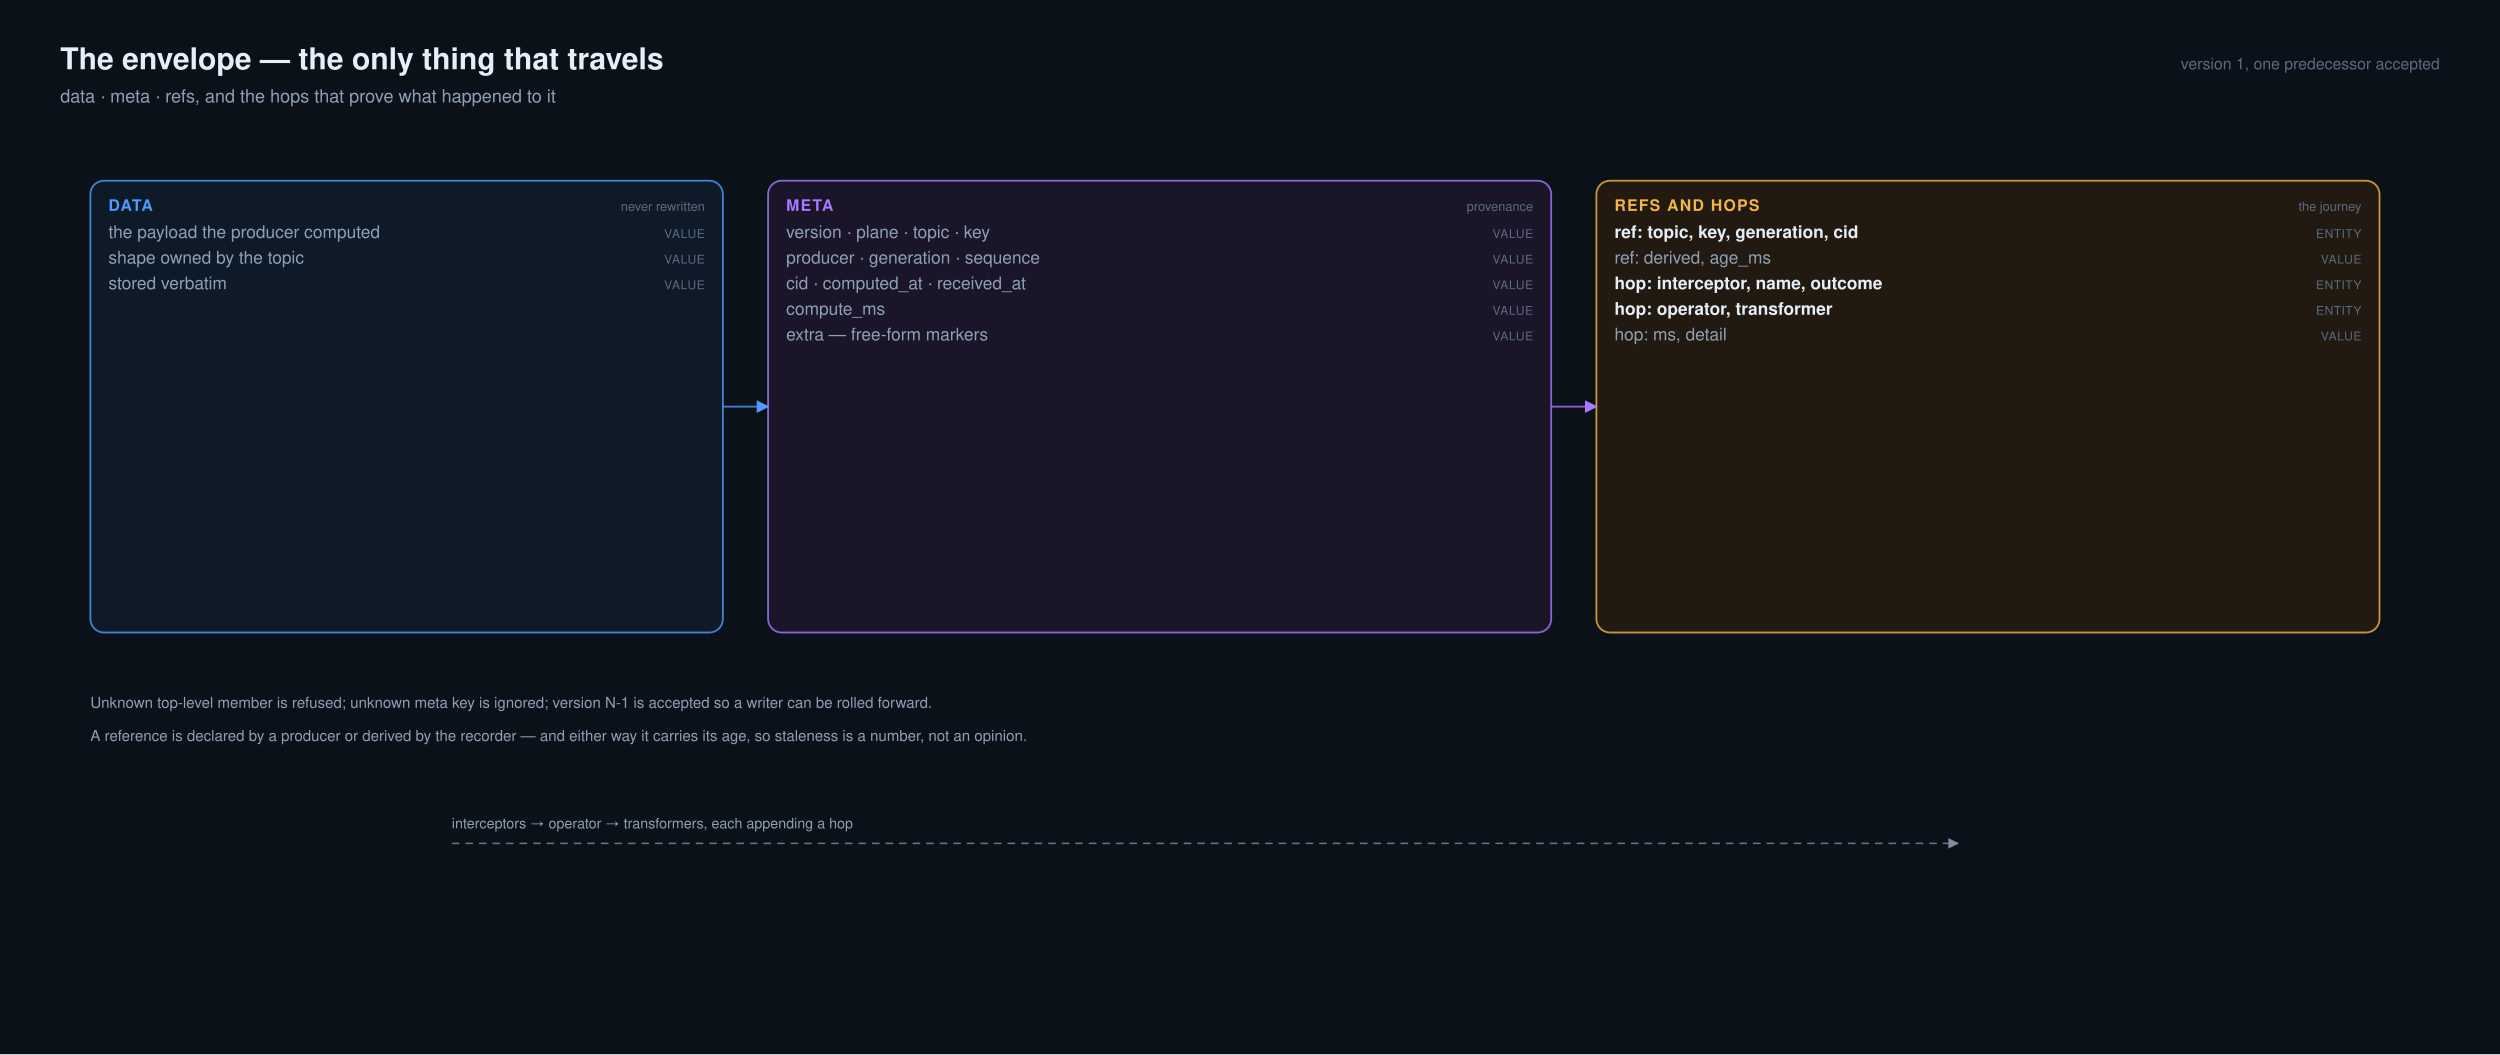
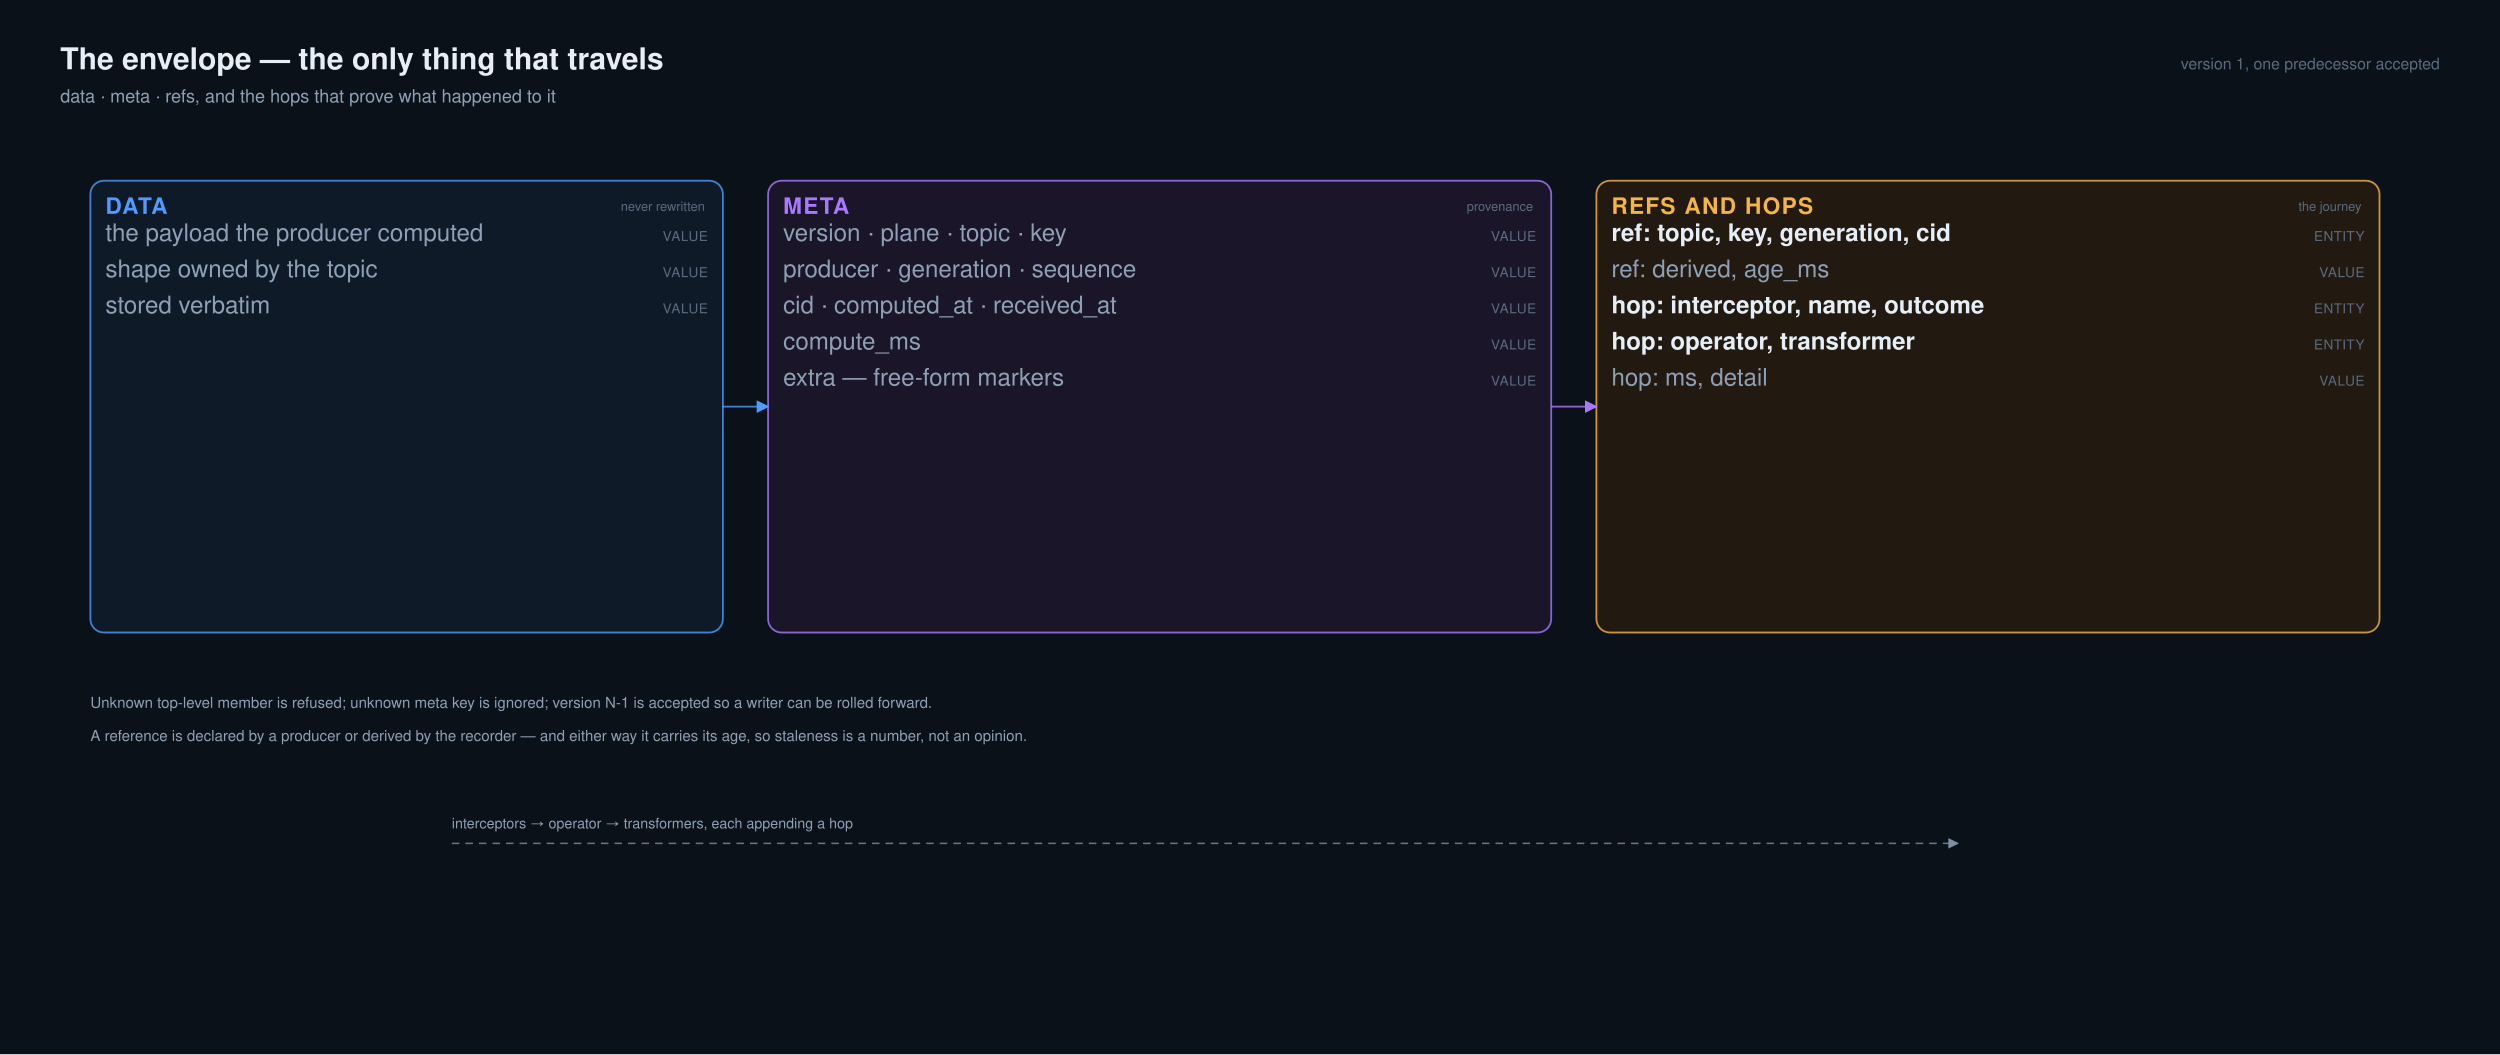
<svg xmlns="http://www.w3.org/2000/svg" width="1660" height="700" viewBox="0 0 1660 700" font-family="-apple-system, BlinkMacSystemFont, Helvetica, Arial, sans-serif">
  <rect width="1660" height="700" fill="#0b1118" />
  <marker id="a-market" viewBox="0 0 10 10" refX="9" refY="5" markerWidth="7" markerHeight="7" orient="auto-start-reverse">
    <path d="M 0 0 L 10 5 L 0 10 z" fill="#4f9bff" />
  </marker>
  <marker id="a-intel" viewBox="0 0 10 10" refX="9" refY="5" markerWidth="7" markerHeight="7" orient="auto-start-reverse">
    <path d="M 0 0 L 10 5 L 0 10 z" fill="#38d39f" />
  </marker>
  <marker id="a-model" viewBox="0 0 10 10" refX="9" refY="5" markerWidth="7" markerHeight="7" orient="auto-start-reverse">
    <path d="M 0 0 L 10 5 L 0 10 z" fill="#f5b544" />
  </marker>
  <marker id="a-risk" viewBox="0 0 10 10" refX="9" refY="5" markerWidth="7" markerHeight="7" orient="auto-start-reverse">
    <path d="M 0 0 L 10 5 L 0 10 z" fill="#ef6b6b" />
  </marker>
  <marker id="a-evidence" viewBox="0 0 10 10" refX="9" refY="5" markerWidth="7" markerHeight="7" orient="auto-start-reverse">
    <path d="M 0 0 L 10 5 L 0 10 z" fill="#a879ff" />
  </marker>
  <marker id="a-control" viewBox="0 0 10 10" refX="9" refY="5" markerWidth="7" markerHeight="7" orient="auto-start-reverse">
    <path d="M 0 0 L 10 5 L 0 10 z" fill="#7f8ea3" />
  </marker>
  <text x="40" y="46" fill="#e6eef8" font-size="20" font-weight="700">The envelope — the only thing that travels</text>
  <text x="40" y="68" fill="#8ea0b6" font-size="12">data · meta · refs, and the hops that prove what happened to it</text>
  <text x="1620" y="46" fill="#5a6b80" font-size="10.5" text-anchor="end">version 1, one predecessor accepted</text>
  <rect x="60" y="120" width="420" height="300" rx="9" fill="#0f1a28" stroke="#4f9bff" stroke-opacity="0.8" stroke-width="1.2" />
-   <text x="72" y="140" fill="#4f9bff" font-size="10.5" font-weight="700" letter-spacing="0.08em">DATA</text>
+   <text x="70" y="142" fill="#4f9bff" font-size="15.0" font-weight="700" letter-spacing="0.06em">DATA</text>
  <text x="468" y="140" fill="#5a6b80" font-size="8.5" text-anchor="end">never rewritten</text>
-   <text x="72" y="158" fill="#8ea0b6" font-size="11.5" font-weight="400">the payload the producer computed</text>
-   <text x="468" y="158" fill="#5a6b80" font-size="8" text-anchor="end" letter-spacing="0.05em">VALUE</text>
-   <text x="72" y="175" fill="#8ea0b6" font-size="11.5" font-weight="400">shape owned by the topic</text>
-   <text x="468" y="175" fill="#5a6b80" font-size="8" text-anchor="end" letter-spacing="0.05em">VALUE</text>
-   <text x="72" y="192" fill="#8ea0b6" font-size="11.5" font-weight="400">stored verbatim</text>
-   <text x="468" y="192" fill="#5a6b80" font-size="8" text-anchor="end" letter-spacing="0.05em">VALUE</text>
+   <text x="70" y="160" fill="#8ea0b6" font-size="16.0" font-weight="400">the payload the producer computed</text>
+   <text x="470" y="160" fill="#5a6b80" font-size="9" text-anchor="end" letter-spacing="0.04em">VALUE</text>
+   <text x="70" y="184.0" fill="#8ea0b6" font-size="16.0" font-weight="400">shape owned by the topic</text>
+   <text x="470" y="184.0" fill="#5a6b80" font-size="9" text-anchor="end" letter-spacing="0.04em">VALUE</text>
+   <text x="70" y="208.0" fill="#8ea0b6" font-size="16.0" font-weight="400">stored verbatim</text>
+   <text x="470" y="208.0" fill="#5a6b80" font-size="9" text-anchor="end" letter-spacing="0.04em">VALUE</text>
  <rect x="510" y="120" width="520" height="300" rx="9" fill="#1a1528" stroke="#a879ff" stroke-opacity="0.8" stroke-width="1.2" />
-   <text x="522" y="140" fill="#a879ff" font-size="10.5" font-weight="700" letter-spacing="0.08em">META</text>
+   <text x="520" y="142" fill="#a879ff" font-size="15.0" font-weight="700" letter-spacing="0.06em">META</text>
  <text x="1018" y="140" fill="#5a6b80" font-size="8.5" text-anchor="end">provenance</text>
-   <text x="522" y="158" fill="#8ea0b6" font-size="11.5" font-weight="400">version · plane · topic · key</text>
-   <text x="1018" y="158" fill="#5a6b80" font-size="8" text-anchor="end" letter-spacing="0.05em">VALUE</text>
-   <text x="522" y="175" fill="#8ea0b6" font-size="11.5" font-weight="400">producer · generation · sequence</text>
-   <text x="1018" y="175" fill="#5a6b80" font-size="8" text-anchor="end" letter-spacing="0.05em">VALUE</text>
-   <text x="522" y="192" fill="#8ea0b6" font-size="11.5" font-weight="400">cid · computed_at · received_at</text>
-   <text x="1018" y="192" fill="#5a6b80" font-size="8" text-anchor="end" letter-spacing="0.05em">VALUE</text>
-   <text x="522" y="209" fill="#8ea0b6" font-size="11.5" font-weight="400">compute_ms</text>
-   <text x="1018" y="209" fill="#5a6b80" font-size="8" text-anchor="end" letter-spacing="0.05em">VALUE</text>
-   <text x="522" y="226" fill="#8ea0b6" font-size="11.5" font-weight="400">extra — free-form markers</text>
-   <text x="1018" y="226" fill="#5a6b80" font-size="8" text-anchor="end" letter-spacing="0.05em">VALUE</text>
+   <text x="520" y="160" fill="#8ea0b6" font-size="16.0" font-weight="400">version · plane · topic · key</text>
+   <text x="1020" y="160" fill="#5a6b80" font-size="9" text-anchor="end" letter-spacing="0.04em">VALUE</text>
+   <text x="520" y="184.0" fill="#8ea0b6" font-size="16.0" font-weight="400">producer · generation · sequence</text>
+   <text x="1020" y="184.0" fill="#5a6b80" font-size="9" text-anchor="end" letter-spacing="0.04em">VALUE</text>
+   <text x="520" y="208.0" fill="#8ea0b6" font-size="16.0" font-weight="400">cid · computed_at · received_at</text>
+   <text x="1020" y="208.0" fill="#5a6b80" font-size="9" text-anchor="end" letter-spacing="0.04em">VALUE</text>
+   <text x="520" y="232.0" fill="#8ea0b6" font-size="16.0" font-weight="400">compute_ms</text>
+   <text x="1020" y="232.0" fill="#5a6b80" font-size="9" text-anchor="end" letter-spacing="0.04em">VALUE</text>
+   <text x="520" y="256.0" fill="#8ea0b6" font-size="16.0" font-weight="400">extra — free-form markers</text>
+   <text x="1020" y="256.0" fill="#5a6b80" font-size="9" text-anchor="end" letter-spacing="0.04em">VALUE</text>
  <rect x="1060" y="120" width="520" height="300" rx="9" fill="#221a10" stroke="#f5b544" stroke-opacity="0.8" stroke-width="1.2" />
-   <text x="1072" y="140" fill="#f5b544" font-size="10.5" font-weight="700" letter-spacing="0.08em">REFS AND HOPS</text>
+   <text x="1070" y="142" fill="#f5b544" font-size="15.0" font-weight="700" letter-spacing="0.06em">REFS AND HOPS</text>
  <text x="1568" y="140" fill="#5a6b80" font-size="8.5" text-anchor="end">the journey</text>
-   <text x="1072" y="158" fill="#e6eef8" font-size="11.5" font-weight="600">ref: topic, key, generation, cid</text>
-   <text x="1568" y="158" fill="#5a6b80" font-size="8" text-anchor="end" letter-spacing="0.05em">ENTITY</text>
-   <text x="1072" y="175" fill="#8ea0b6" font-size="11.5" font-weight="400">ref: derived, age_ms</text>
-   <text x="1568" y="175" fill="#5a6b80" font-size="8" text-anchor="end" letter-spacing="0.05em">VALUE</text>
-   <text x="1072" y="192" fill="#e6eef8" font-size="11.5" font-weight="600">hop: interceptor, name, outcome</text>
-   <text x="1568" y="192" fill="#5a6b80" font-size="8" text-anchor="end" letter-spacing="0.05em">ENTITY</text>
-   <text x="1072" y="209" fill="#e6eef8" font-size="11.5" font-weight="600">hop: operator, transformer</text>
-   <text x="1568" y="209" fill="#5a6b80" font-size="8" text-anchor="end" letter-spacing="0.05em">ENTITY</text>
-   <text x="1072" y="226" fill="#8ea0b6" font-size="11.5" font-weight="400">hop: ms, detail</text>
-   <text x="1568" y="226" fill="#5a6b80" font-size="8" text-anchor="end" letter-spacing="0.05em">VALUE</text>
+   <text x="1070" y="160" fill="#e6eef8" font-size="16.0" font-weight="600">ref: topic, key, generation, cid</text>
+   <text x="1570" y="160" fill="#5a6b80" font-size="9" text-anchor="end" letter-spacing="0.04em">ENTITY</text>
+   <text x="1070" y="184.0" fill="#8ea0b6" font-size="16.0" font-weight="400">ref: derived, age_ms</text>
+   <text x="1570" y="184.0" fill="#5a6b80" font-size="9" text-anchor="end" letter-spacing="0.04em">VALUE</text>
+   <text x="1070" y="208.0" fill="#e6eef8" font-size="16.0" font-weight="600">hop: interceptor, name, outcome</text>
+   <text x="1570" y="208.0" fill="#5a6b80" font-size="9" text-anchor="end" letter-spacing="0.04em">ENTITY</text>
+   <text x="1070" y="232.0" fill="#e6eef8" font-size="16.0" font-weight="600">hop: operator, transformer</text>
+   <text x="1570" y="232.0" fill="#5a6b80" font-size="9" text-anchor="end" letter-spacing="0.04em">ENTITY</text>
+   <text x="1070" y="256.0" fill="#8ea0b6" font-size="16.0" font-weight="400">hop: ms, detail</text>
+   <text x="1570" y="256.0" fill="#5a6b80" font-size="9" text-anchor="end" letter-spacing="0.04em">VALUE</text>
  <path d="M 480,270 L 510,270" fill="none" stroke="#4f9bff" stroke-opacity="0.8" stroke-width="1.2" marker-end="url(#a-market)" />
  <path d="M 1030,270 L 1060,270" fill="none" stroke="#a879ff" stroke-opacity="0.8" stroke-width="1.2" marker-end="url(#a-evidence)" />
  <text x="60" y="470" fill="#8ea0b6" font-size="10" text-anchor="start" font-weight="400">Unknown top-level member is refused; unknown meta key is ignored; version N-1 is accepted so a writer can be rolled forward.</text>
  <text x="60" y="492" fill="#8ea0b6" font-size="10" text-anchor="start" font-weight="400">A reference is declared by a producer or derived by the recorder — and either way it carries its age, so staleness is a number, not an opinion.</text>
  <path d="M 300,560 L 1300,560" fill="none" stroke="#7f8ea3" stroke-opacity="0.8" stroke-width="1.0" stroke-dasharray="5 4" marker-end="url(#a-control)" />
  <text x="300" y="550" fill="#8ea0b6" font-size="9.5" text-anchor="start" font-weight="400">interceptors → operator → transformers, each appending a hop</text>
</svg>
